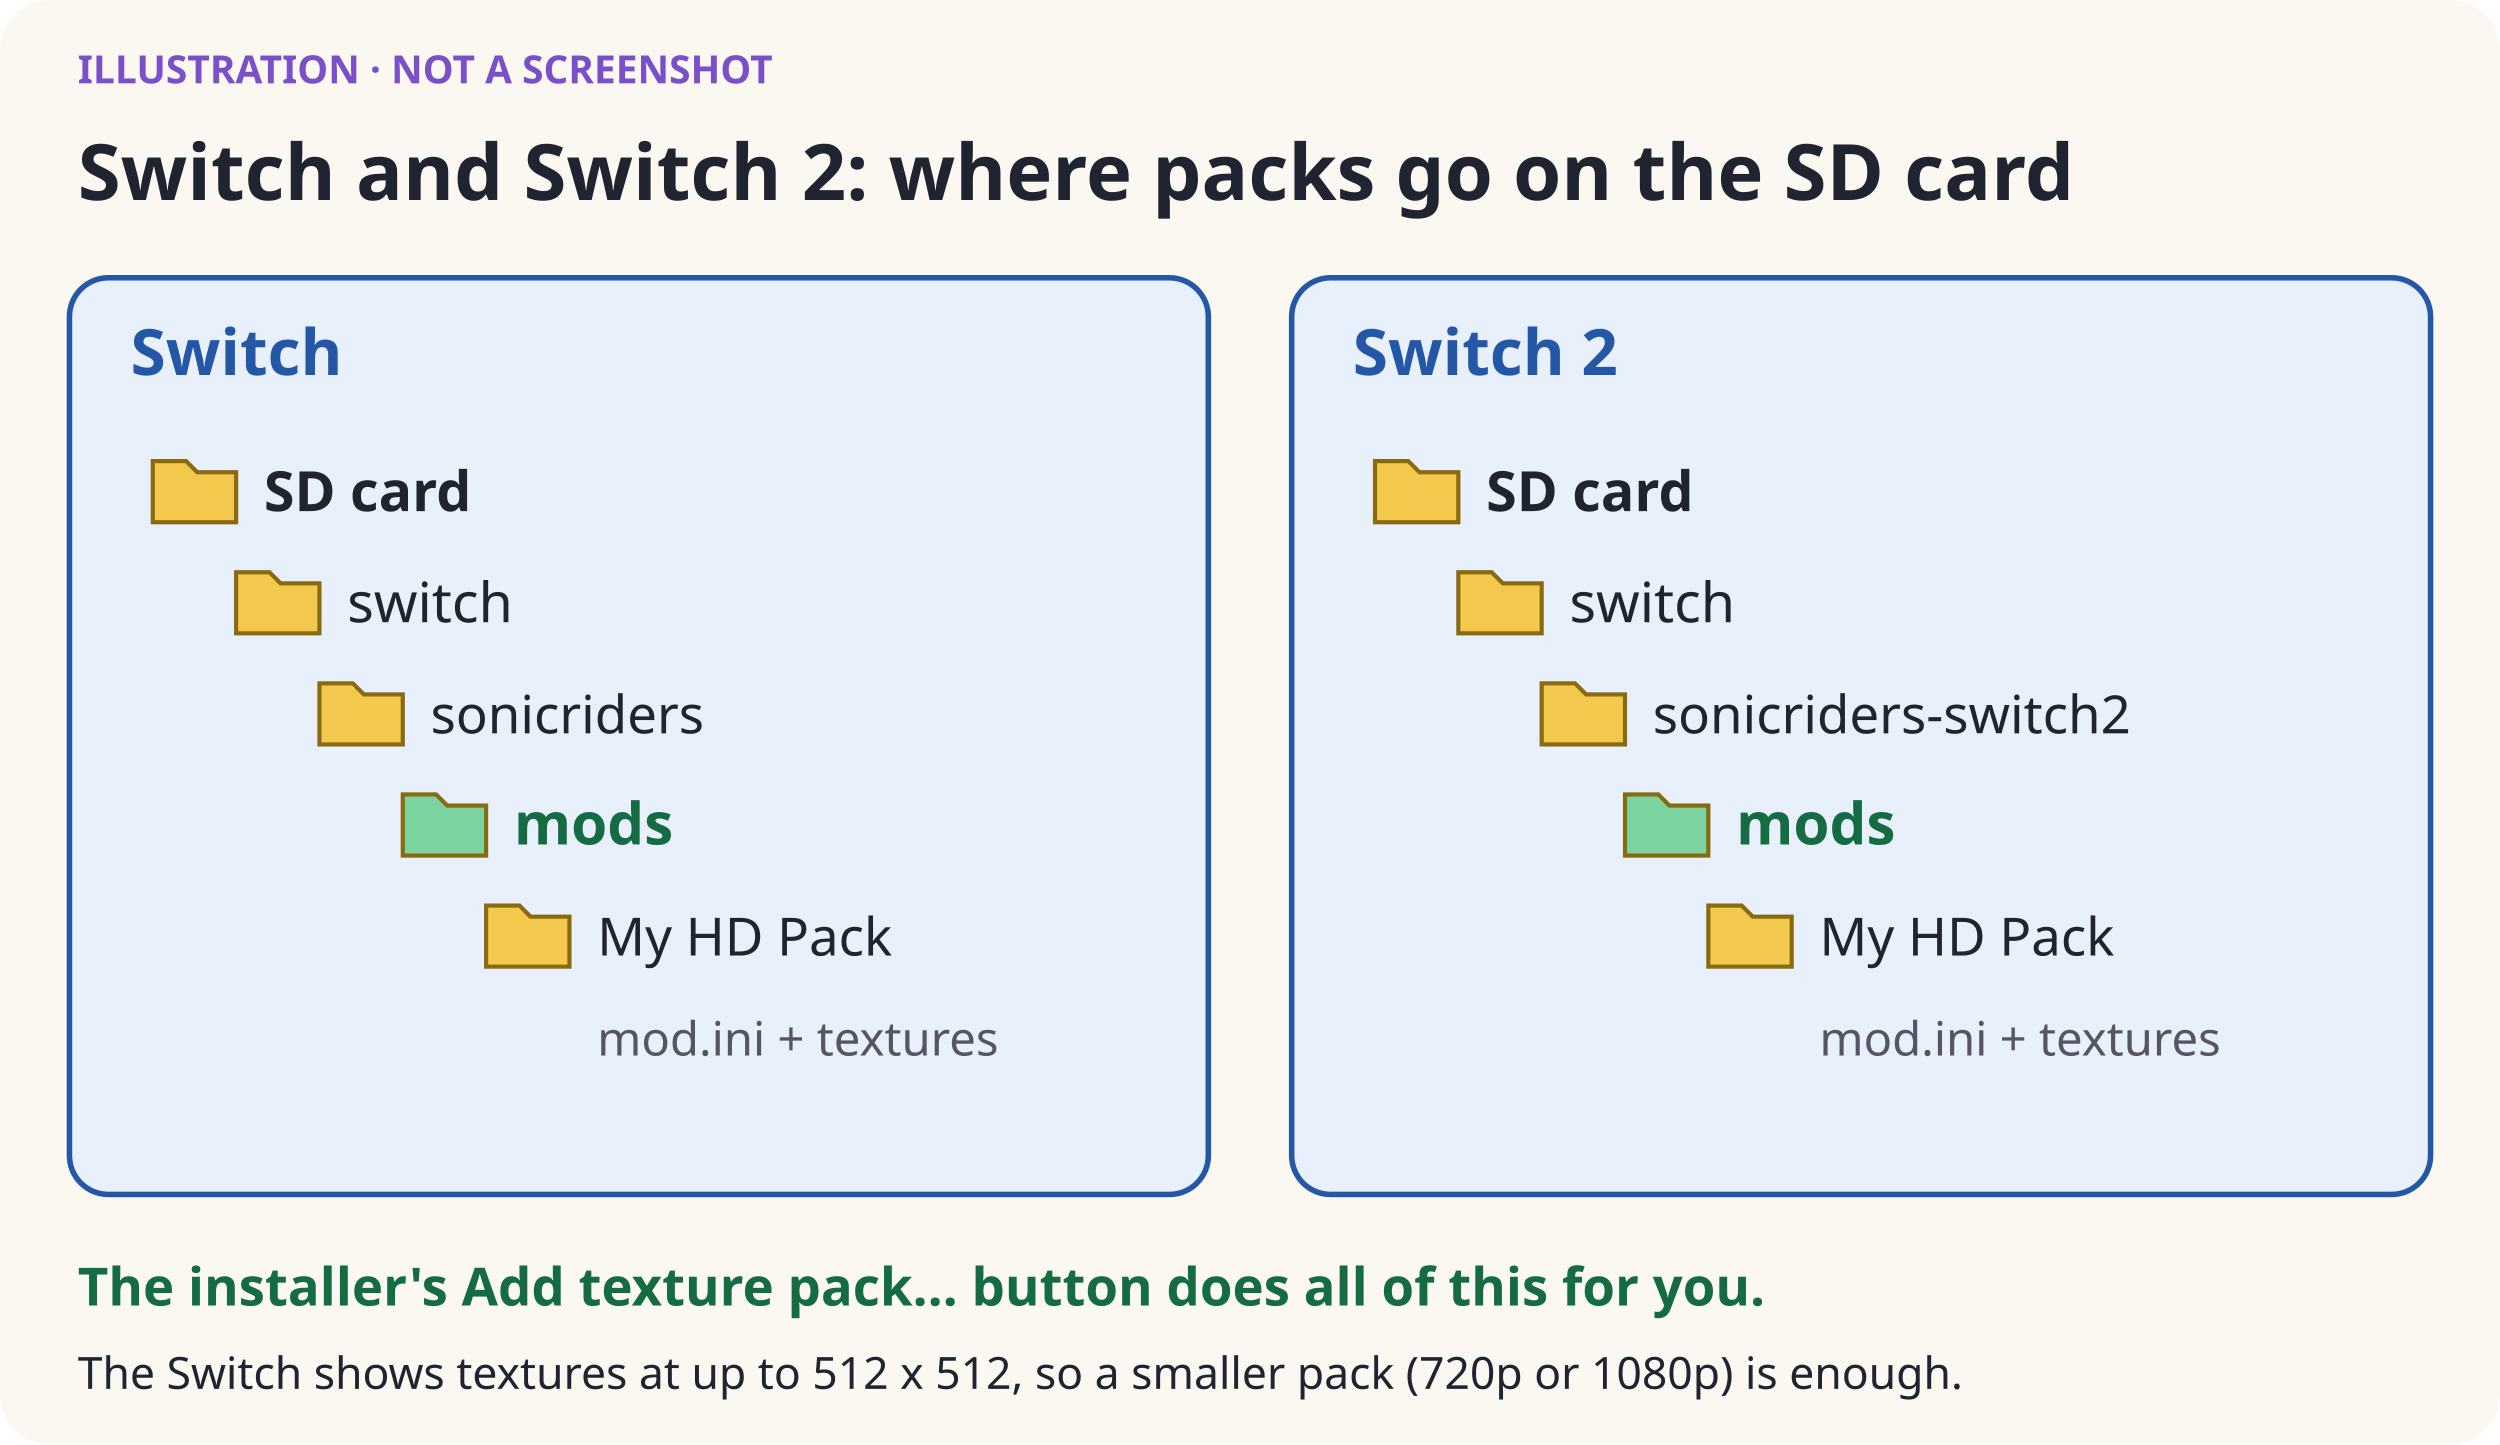
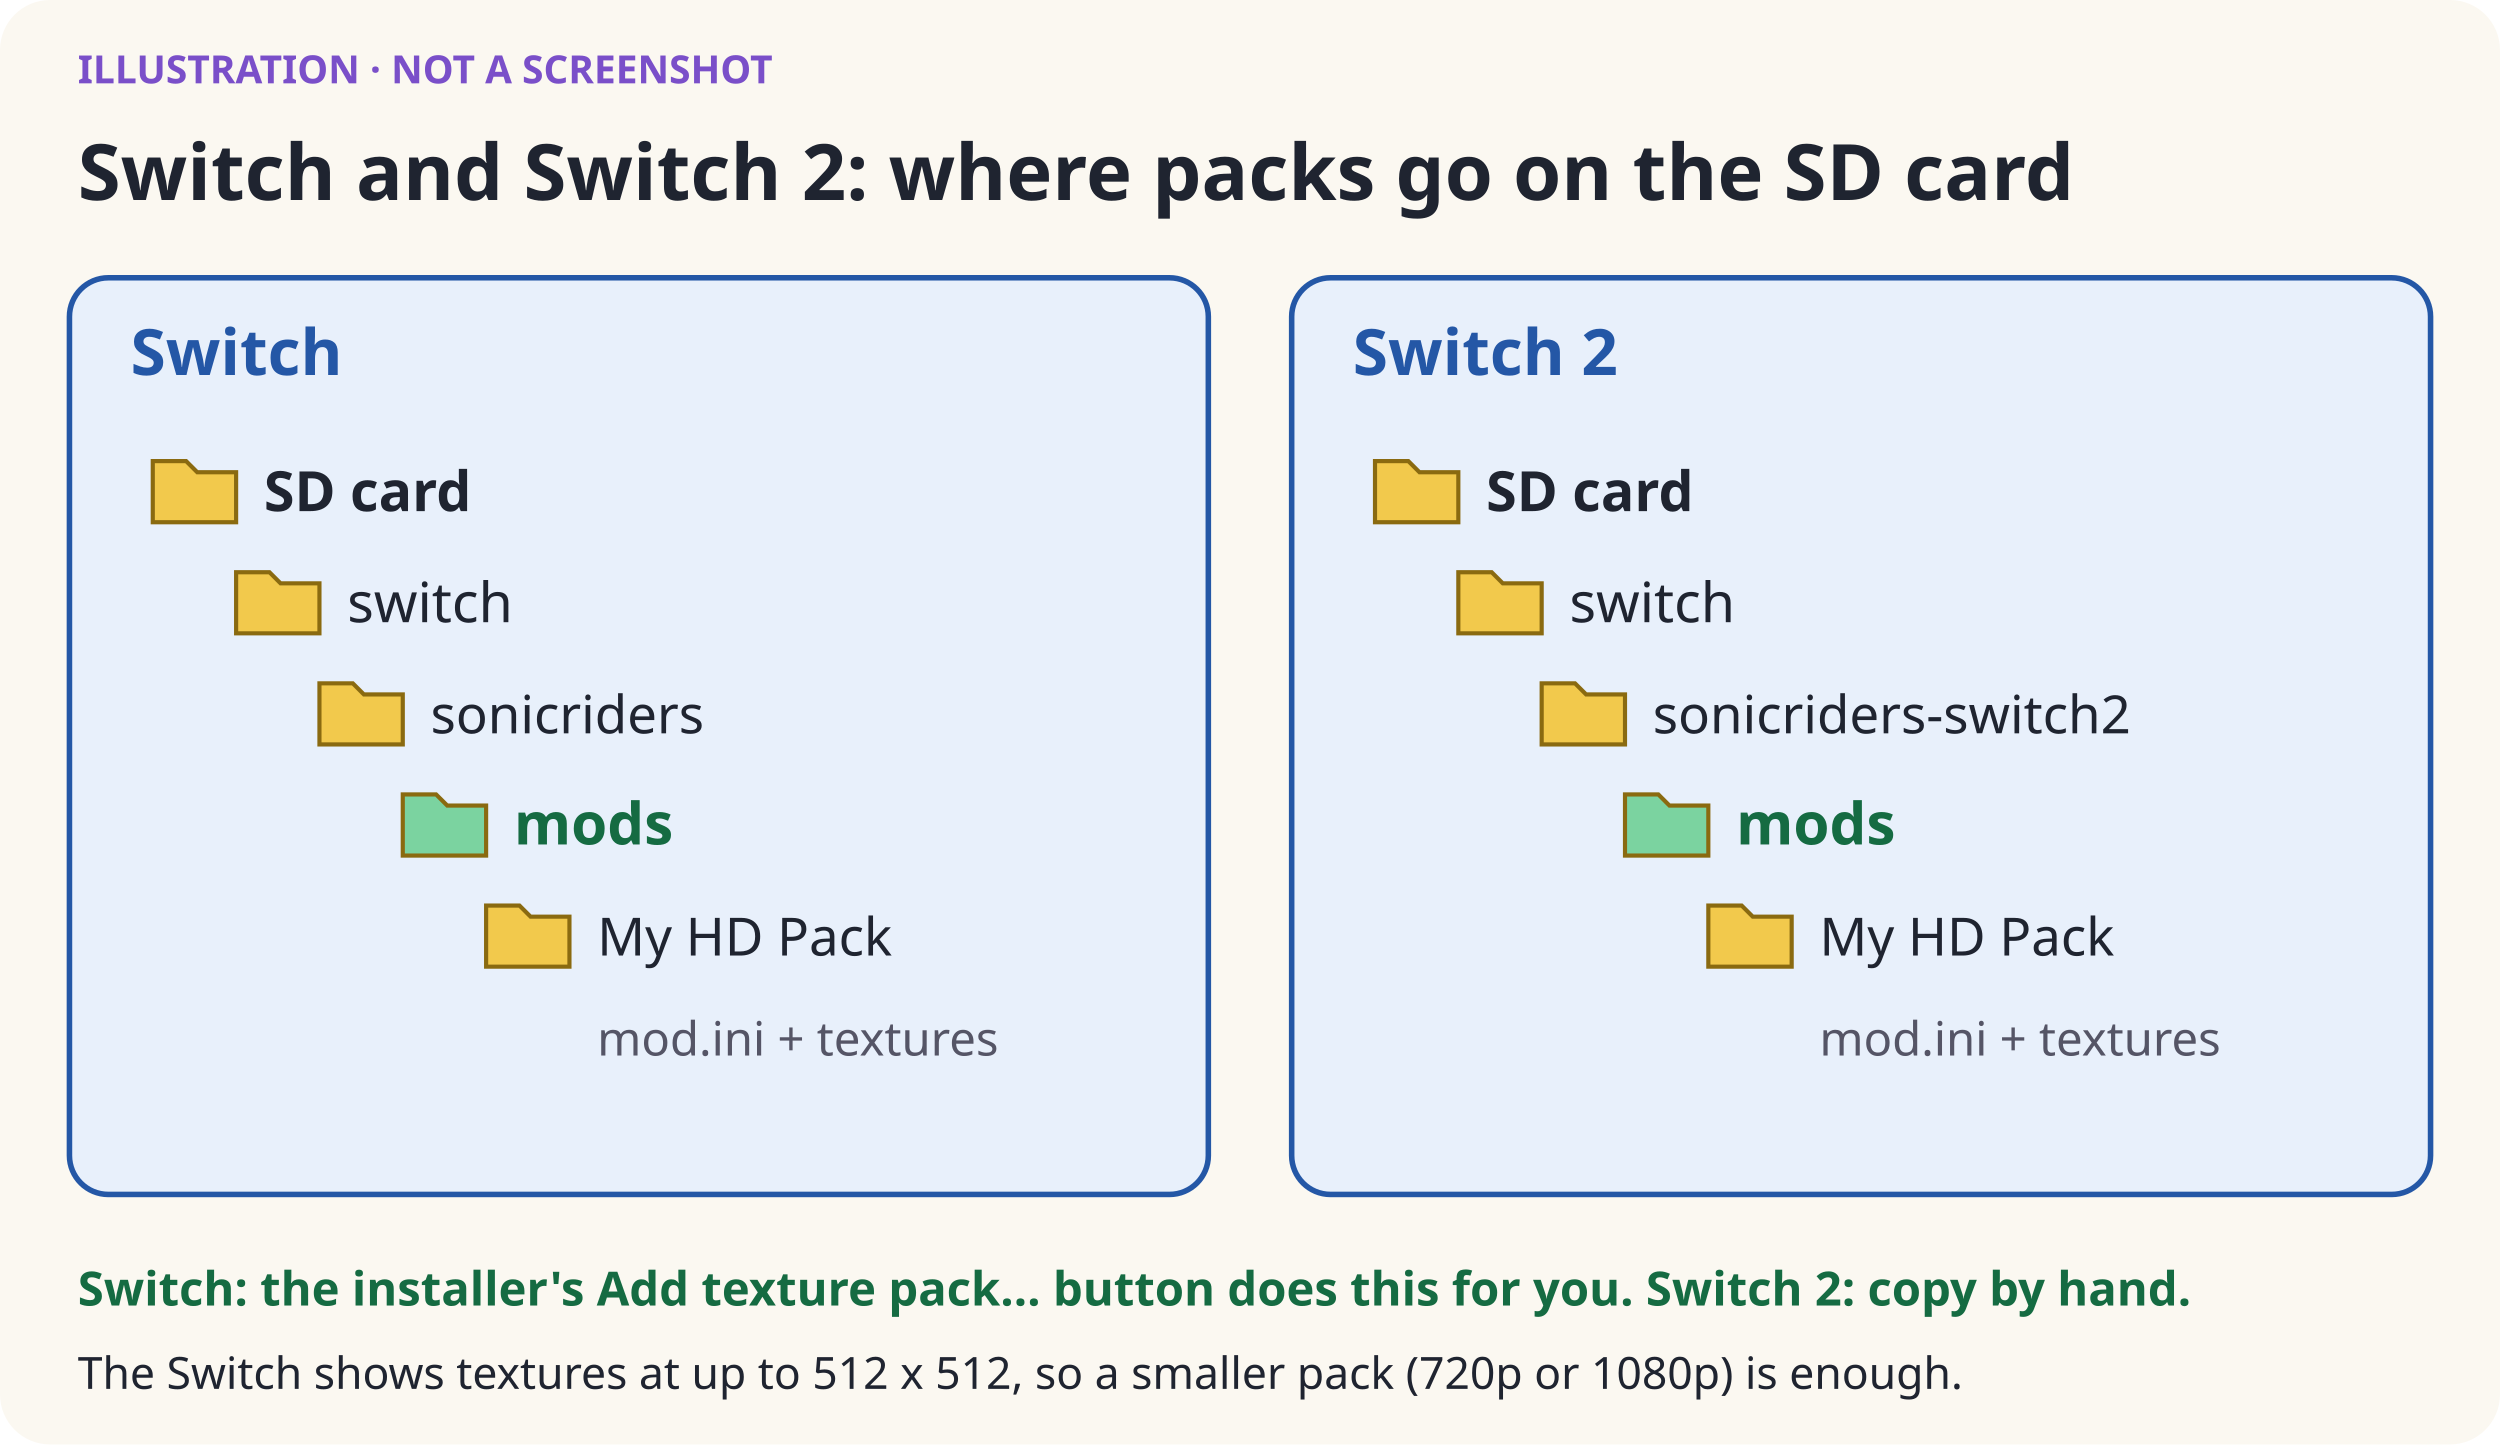
<svg xmlns="http://www.w3.org/2000/svg" width="900" height="520" viewBox="0 0 900 520" role="img" aria-label="Switch and Switch 2: where packs go on the SD card">
  <defs>
    <marker id="a" markerWidth="10" markerHeight="10" refX="8" refY="5" orient="auto">
      <path d="M0 0 L10 5 L0 10 z" fill="#1F2430" />
    </marker>
  </defs>
  <rect width="900" height="520" rx="18" fill="#FBF8F1" />
  <g font-family="Verdana, sans-serif">
    <text x="28" y="30" font-size="14" fill="#7A4FC9" font-weight="bold">ILLUSTRATION · NOT A SCREENSHOT</text>
    <text x="28" y="72" font-size="28" font-weight="bold" fill="#1F2430">Switch and Switch 2: where packs go on the SD card</text>
    <rect x="25" y="100" width="410" height="330" rx="14" fill="#E8F0FB" stroke="#2457A6" stroke-width="2" />
    <text x="47" y="135" font-size="23" fill="#2457A6" text-anchor="start" font-weight="bold">Switch</text>
    <path d="M55 166 h12 l4 4 h14 v18 h-30 z" fill="#F2C94C" stroke="#8A6A10" stroke-width="1.5" />
    <text x="95" y="184" font-size="20" fill="#1F2430" text-anchor="start" font-weight="bold">SD card</text>
    <path d="M85 206 h12 l4 4 h14 v18 h-30 z" fill="#F2C94C" stroke="#8A6A10" stroke-width="1.5" />
    <text x="125" y="224" font-size="20" fill="#1F2430" text-anchor="start">switch</text>
    <path d="M115 246 h12 l4 4 h14 v18 h-30 z" fill="#F2C94C" stroke="#8A6A10" stroke-width="1.5" />
    <text x="155" y="264" font-size="19" fill="#1F2430" text-anchor="start">sonicriders</text>
    <path d="M145 286 h12 l4 4 h14 v18 h-30 z" fill="#7BD3A0" stroke="#8A6A10" stroke-width="1.5" />
    <text x="185" y="304" font-size="21" fill="#156B42" text-anchor="start" font-weight="bold">mods</text>
    <path d="M175 326 h12 l4 4 h14 v18 h-30 z" fill="#F2C94C" stroke="#8A6A10" stroke-width="1.5" />
    <text x="215" y="344" font-size="19" fill="#1F2430" text-anchor="start">My HD Pack</text>
    <text x="215" y="380" font-size="17" fill="#556" text-anchor="start">mod.ini + textures</text>
    <rect x="465" y="100" width="410" height="330" rx="14" fill="#E8F0FB" stroke="#2457A6" stroke-width="2" />
    <text x="487" y="135" font-size="23" fill="#2457A6" text-anchor="start" font-weight="bold">Switch 2</text>
    <path d="M495 166 h12 l4 4 h14 v18 h-30 z" fill="#F2C94C" stroke="#8A6A10" stroke-width="1.5" />
    <text x="535" y="184" font-size="20" fill="#1F2430" text-anchor="start" font-weight="bold">SD card</text>
    <path d="M525 206 h12 l4 4 h14 v18 h-30 z" fill="#F2C94C" stroke="#8A6A10" stroke-width="1.5" />
    <text x="565" y="224" font-size="20" fill="#1F2430" text-anchor="start">switch</text>
    <path d="M555 246 h12 l4 4 h14 v18 h-30 z" fill="#F2C94C" stroke="#8A6A10" stroke-width="1.5" />
    <text x="595" y="264" font-size="19" fill="#1F2430" text-anchor="start">sonicriders-switch2</text>
    <path d="M585 286 h12 l4 4 h14 v18 h-30 z" fill="#7BD3A0" stroke="#8A6A10" stroke-width="1.5" />
    <text x="625" y="304" font-size="21" fill="#156B42" text-anchor="start" font-weight="bold">mods</text>
    <path d="M615 326 h12 l4 4 h14 v18 h-30 z" fill="#F2C94C" stroke="#8A6A10" stroke-width="1.5" />
    <text x="655" y="344" font-size="19" fill="#1F2430" text-anchor="start">My HD Pack</text>
    <text x="655" y="380" font-size="17" fill="#556" text-anchor="start">mod.ini + textures</text>
-     <text x="28" y="470" font-size="19" fill="#156B42" text-anchor="start" font-weight="bold">The installer's Add texture pack... button does all of this for you.</text>
+     <text x="28" y="470" font-size="17" fill="#156B42" text-anchor="start" font-weight="bold">Switch: the installer's Add texture pack... button does this for you. Switch 2: copy by hand.</text>
    <text x="28" y="500" font-size="16" fill="#1F2430" text-anchor="start">The Switch shows textures at up to 512 x 512, so a smaller pack (720p or 1080p) is enough.</text>
  </g>
</svg>
